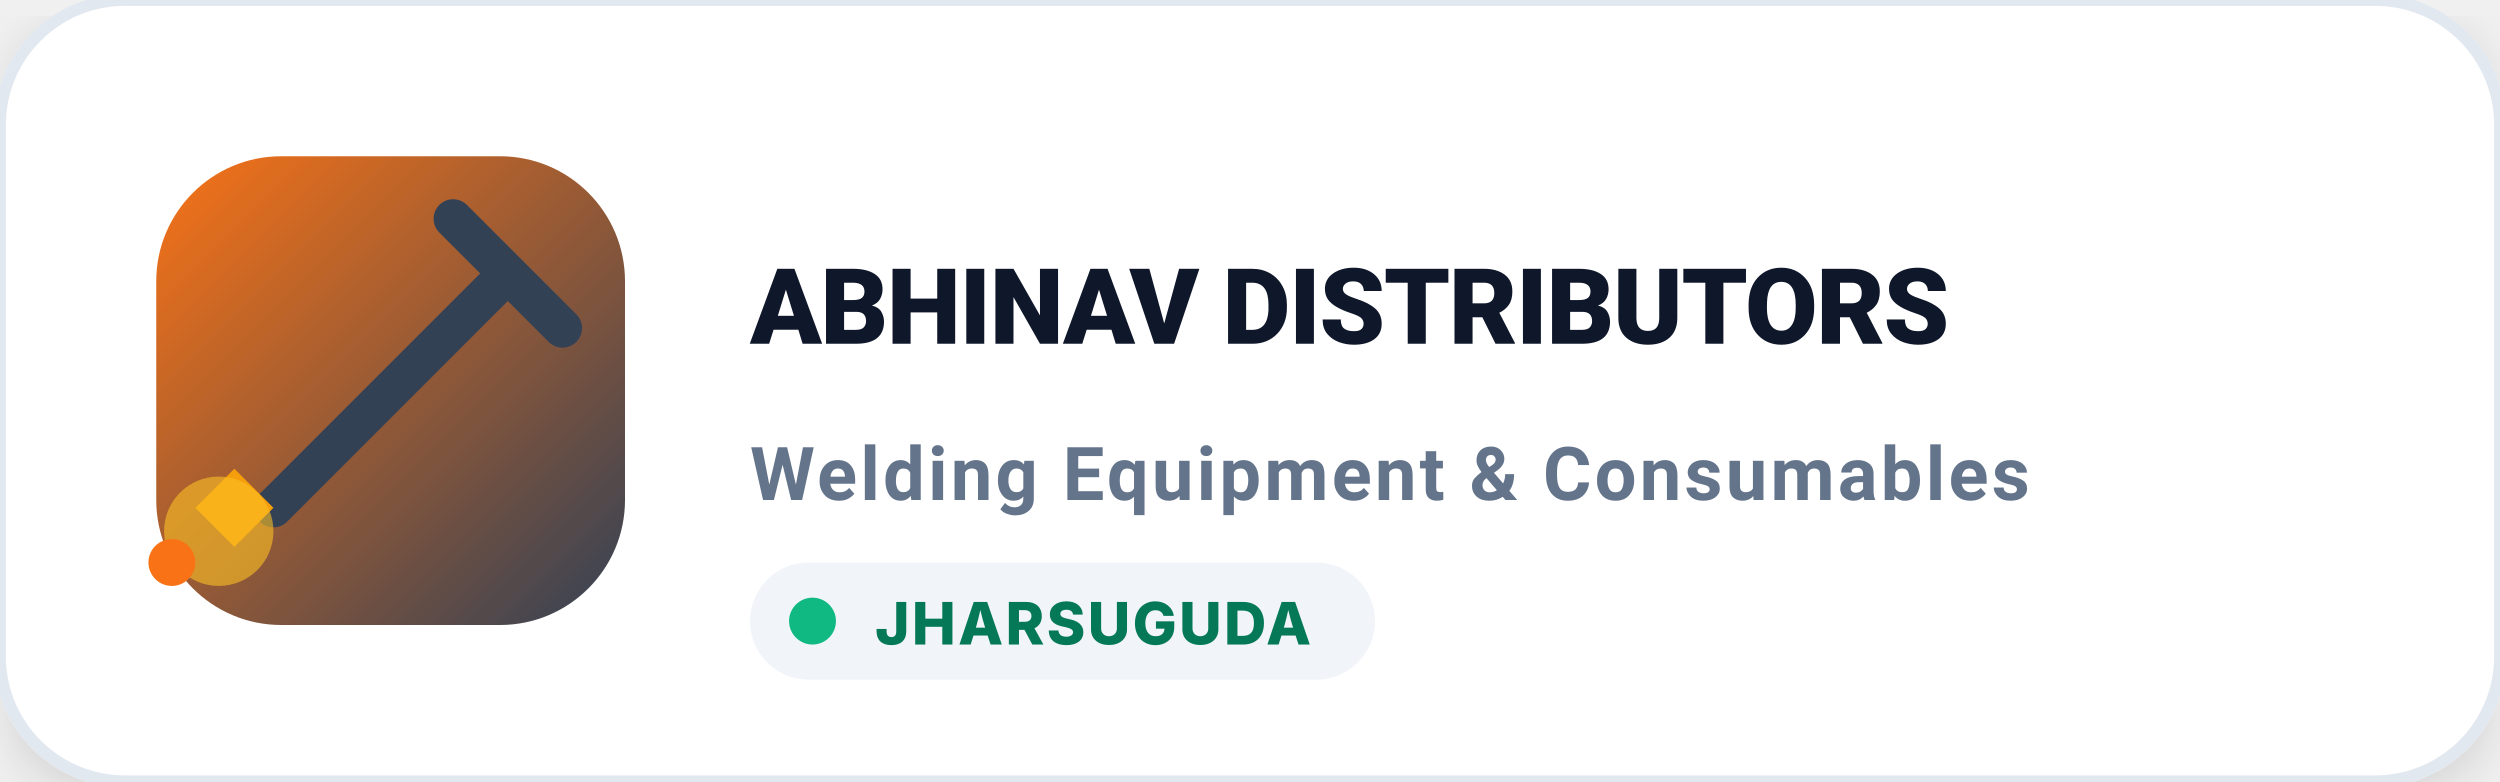
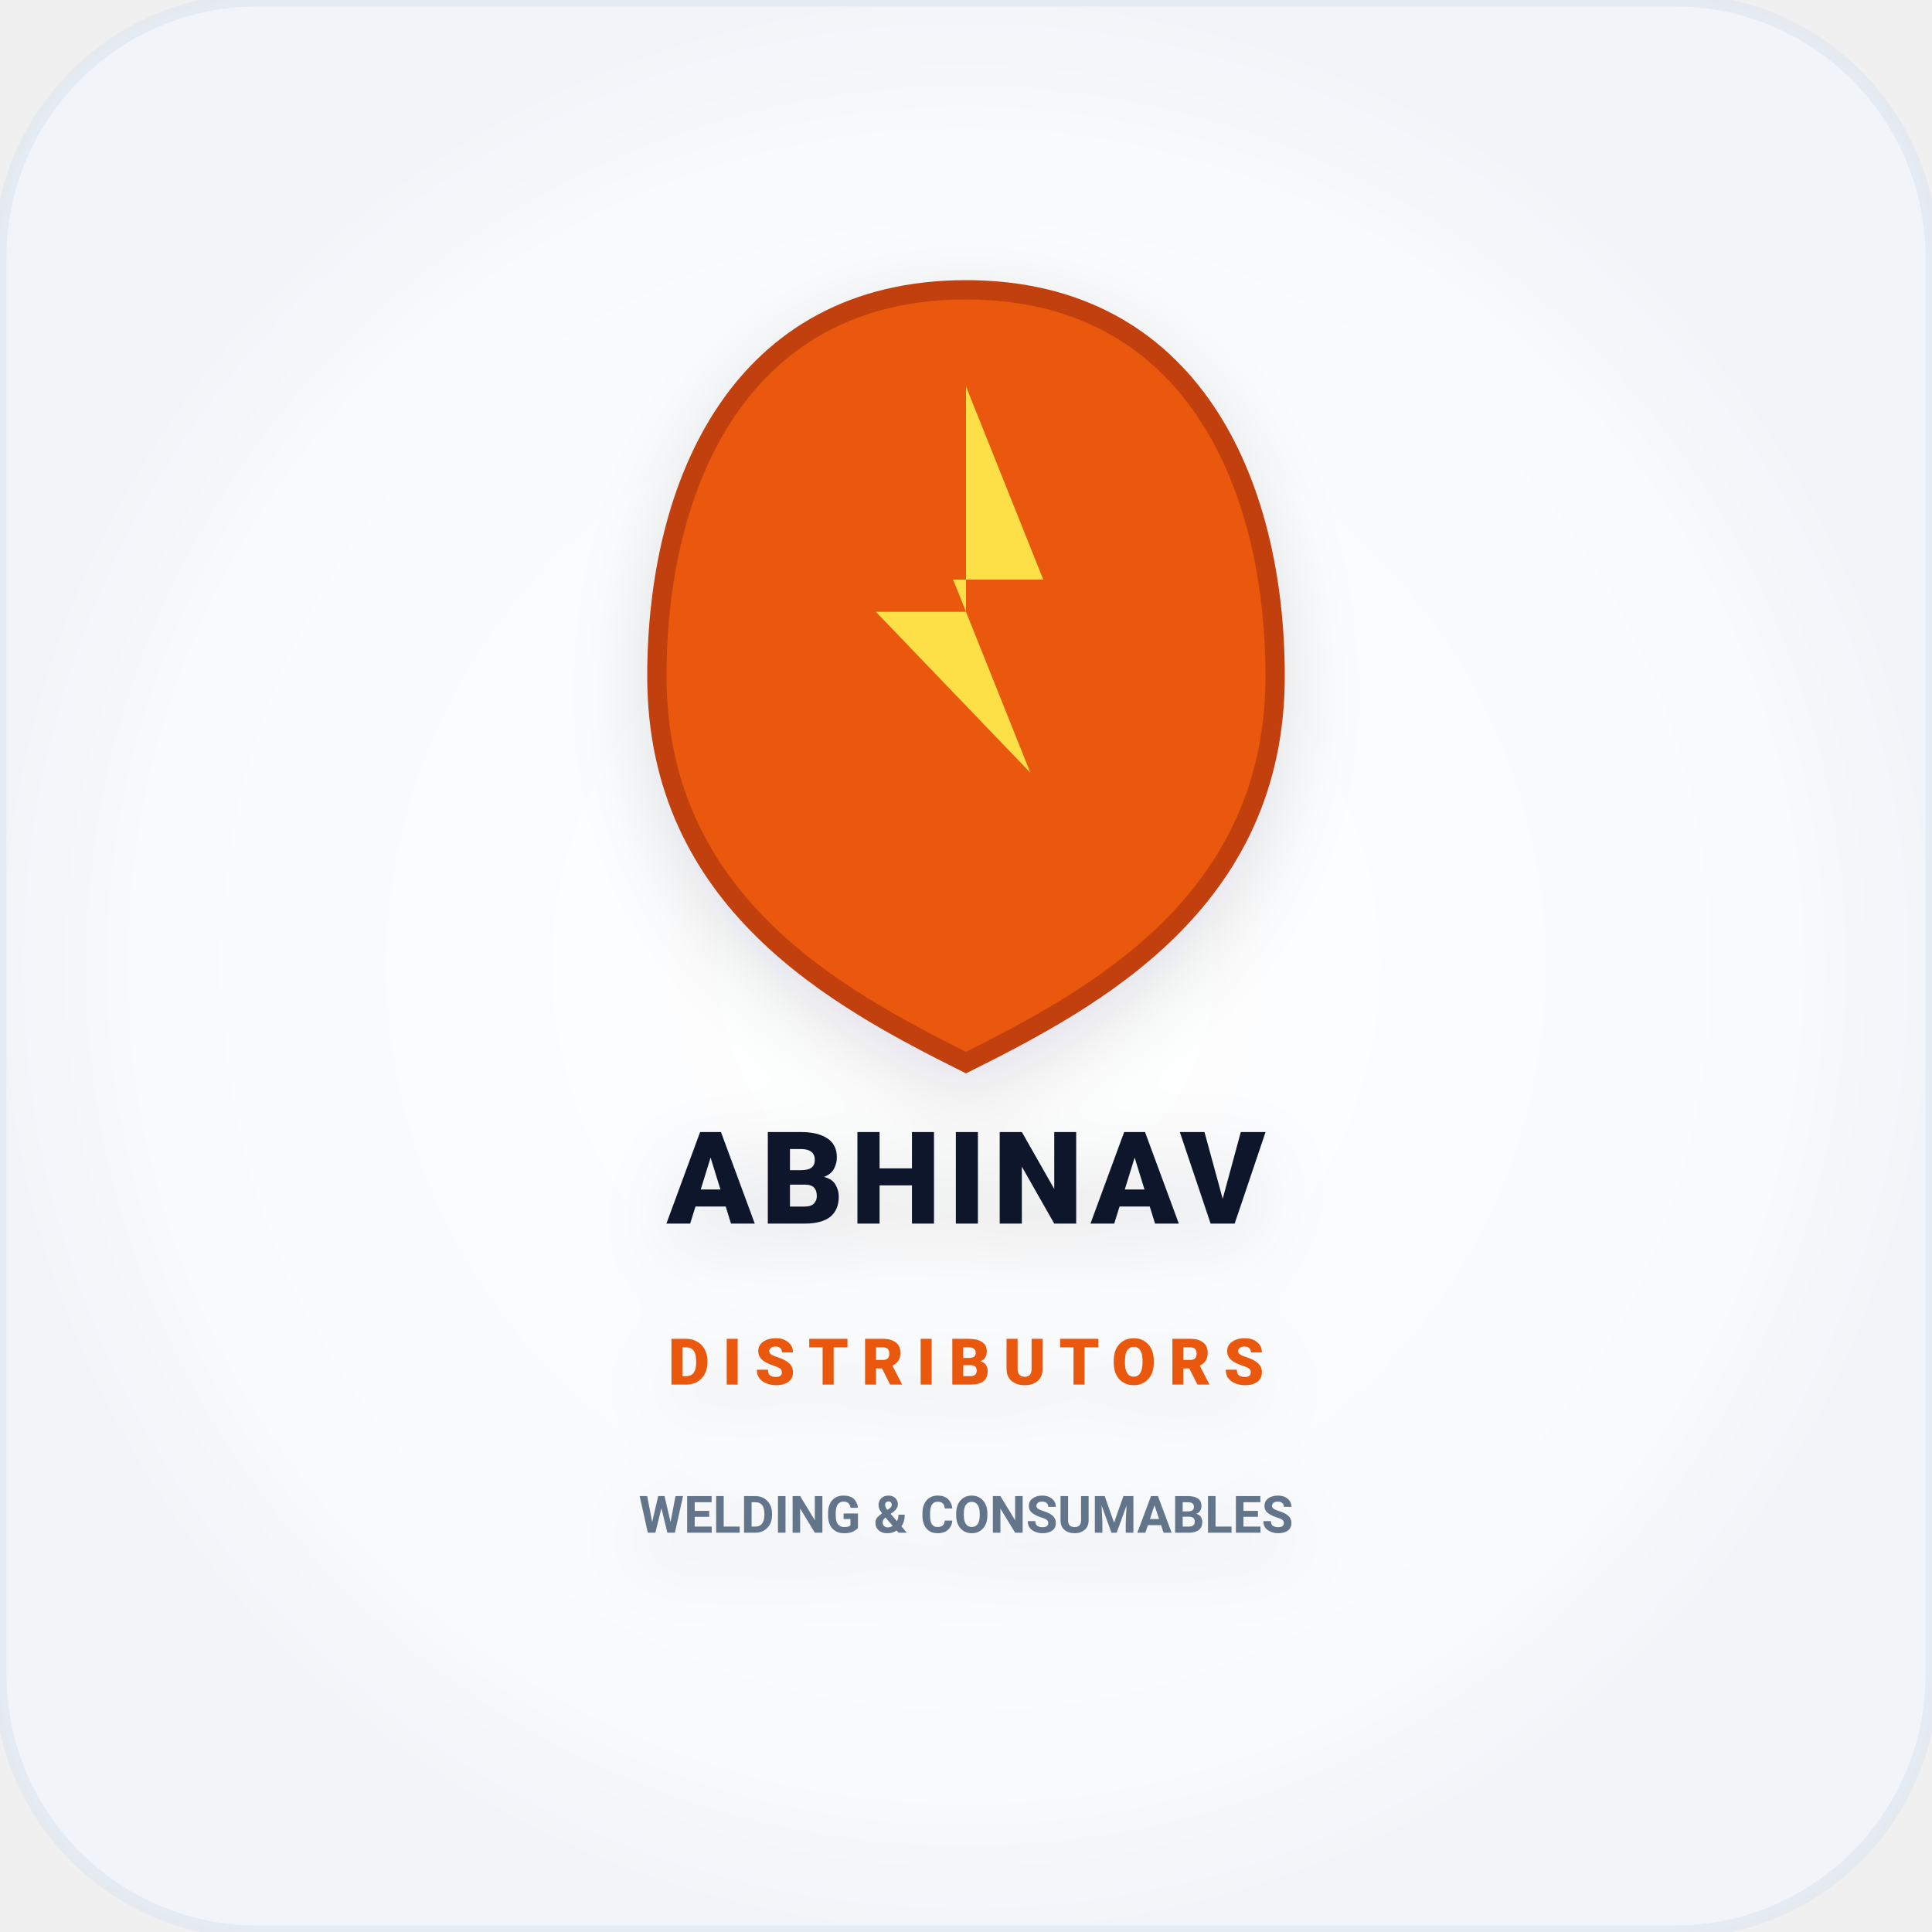
- <svg xmlns="http://www.w3.org/2000/svg" viewBox="0 0 320 100" width="320" height="100">
+ <svg xmlns="http://www.w3.org/2000/svg" viewBox="0 0 300 300" width="300" height="300">
  <defs>
-     <linearGradient id="grad" x1="0%" y1="0%" x2="100%" y2="100%">
-       <stop offset="0%" stop-color="#f97316" />
-       <stop offset="100%" stop-color="#334155" />
-     </linearGradient>
-     <filter id="shadow" x="-10%" y="-10%" width="120%" height="120%">
-       <feDropShadow dx="0" dy="2" stdDeviation="3" flood-opacity="0.12" />
+     <radialGradient id="logoBgGrad" cx="50%" cy="50%" r="50%">
+       <stop offset="0%" stop-color="#ffffff" />
+       <stop offset="85%" stop-color="#f8fafc" />
+       <stop offset="100%" stop-color="#f1f5f9" />
+     </radialGradient>
+     <filter id="logoShadow" x="-20%" y="-20%" width="140%" height="140%">
+       <feDropShadow dx="0" dy="4" stdDeviation="6" flood-color="#0f172a" flood-opacity="0.12" />
    </filter>
  </defs>
-   <rect width="320" height="100" rx="16" fill="#ffffff" stroke="#e2e8f0" stroke-width="1.5" filter="url(#shadow)" />
-   <g>
-     <rect x="20" y="20" width="60" height="60" rx="16" fill="url(#grad)" />
-     <path d="M35 65 L65 35 M58 28 L72 42" stroke="#334155" stroke-width="5" stroke-linecap="round" />
-     <polygon points="35,65 30,70 25,65 30,60" fill="#f59e0b" />
-     <circle cx="28" cy="68" r="7" fill="#fbbf24" opacity="0.6" />
-     <circle cx="22" cy="72" r="3" fill="#f97316" />
-   </g>
-   <text x="96" y="44" font-family="-apple-system, BlinkMacSystemFont, 'Segoe UI', Roboto, 'Noto Sans', sans-serif" font-size="13.5" font-weight="800" fill="#0f172a" letter-spacing="-0.2px">
-     ABHINAV DISTRIBUTORS
-   </text>
-   <text x="96" y="64" font-family="-apple-system, BlinkMacSystemFont, 'Segoe UI', Roboto, 'Noto Sans', sans-serif" font-size="9.5" font-weight="600" fill="#64748b" letter-spacing="0.4px">
-     Welding Equipment &amp; Consumables
-   </text>
-   <g transform="translate(96, 72)">
-     <rect width="80" height="15" rx="7.5" fill="#f1f5f9" />
-     <circle cx="8" cy="7.5" r="3" fill="#10b981" />
-     <text x="16" y="10.5" font-family="-apple-system, BlinkMacSystemFont, sans-serif" font-size="7.5" font-weight="800" fill="#047857" letter-spacing="0.3px">JHARSUGUDA</text>
+   <rect width="300" height="300" rx="40" fill="url(#logoBgGrad)" />
+   <rect width="300" height="300" rx="40" fill="none" stroke="#e2e8f0" stroke-width="2" opacity="0.8" />
+   <g filter="url(#logoShadow)">
+     <g transform="translate(150, 95)">
+       <path d="M0 -50 C35 -50 48 -20 48 10 C48 45 20 60 0 70 C-20 60 -48 45 -48 10 C-48 -20 -35 -50 0 -50 Z" fill="#ea580c" stroke="#c2410c" stroke-width="3" />
+       <polygon points="0,-35 12,-5 -2,-5 10,25 -14,0 0,0" fill="#fde047" />
+     </g>
+     <text x="150" y="190" font-family="-apple-system, BlinkMacSystemFont, 'Segoe UI', Roboto, sans-serif" font-size="20" font-weight="900" fill="#0f172a" text-anchor="middle" letter-spacing="1">ABHINAV</text>
+     <text x="150" y="215" font-family="-apple-system, BlinkMacSystemFont, 'Segoe UI', Roboto, sans-serif" font-size="10" font-weight="800" fill="#ea580c" text-anchor="middle" letter-spacing="2">DISTRIBUTORS</text>
+     <text x="150" y="238" font-family="-apple-system, BlinkMacSystemFont, 'Segoe UI', Roboto, sans-serif" font-size="8" font-weight="700" fill="#64748b" text-anchor="middle">WELDING &amp; CONSUMABLES</text>
  </g>
</svg>
